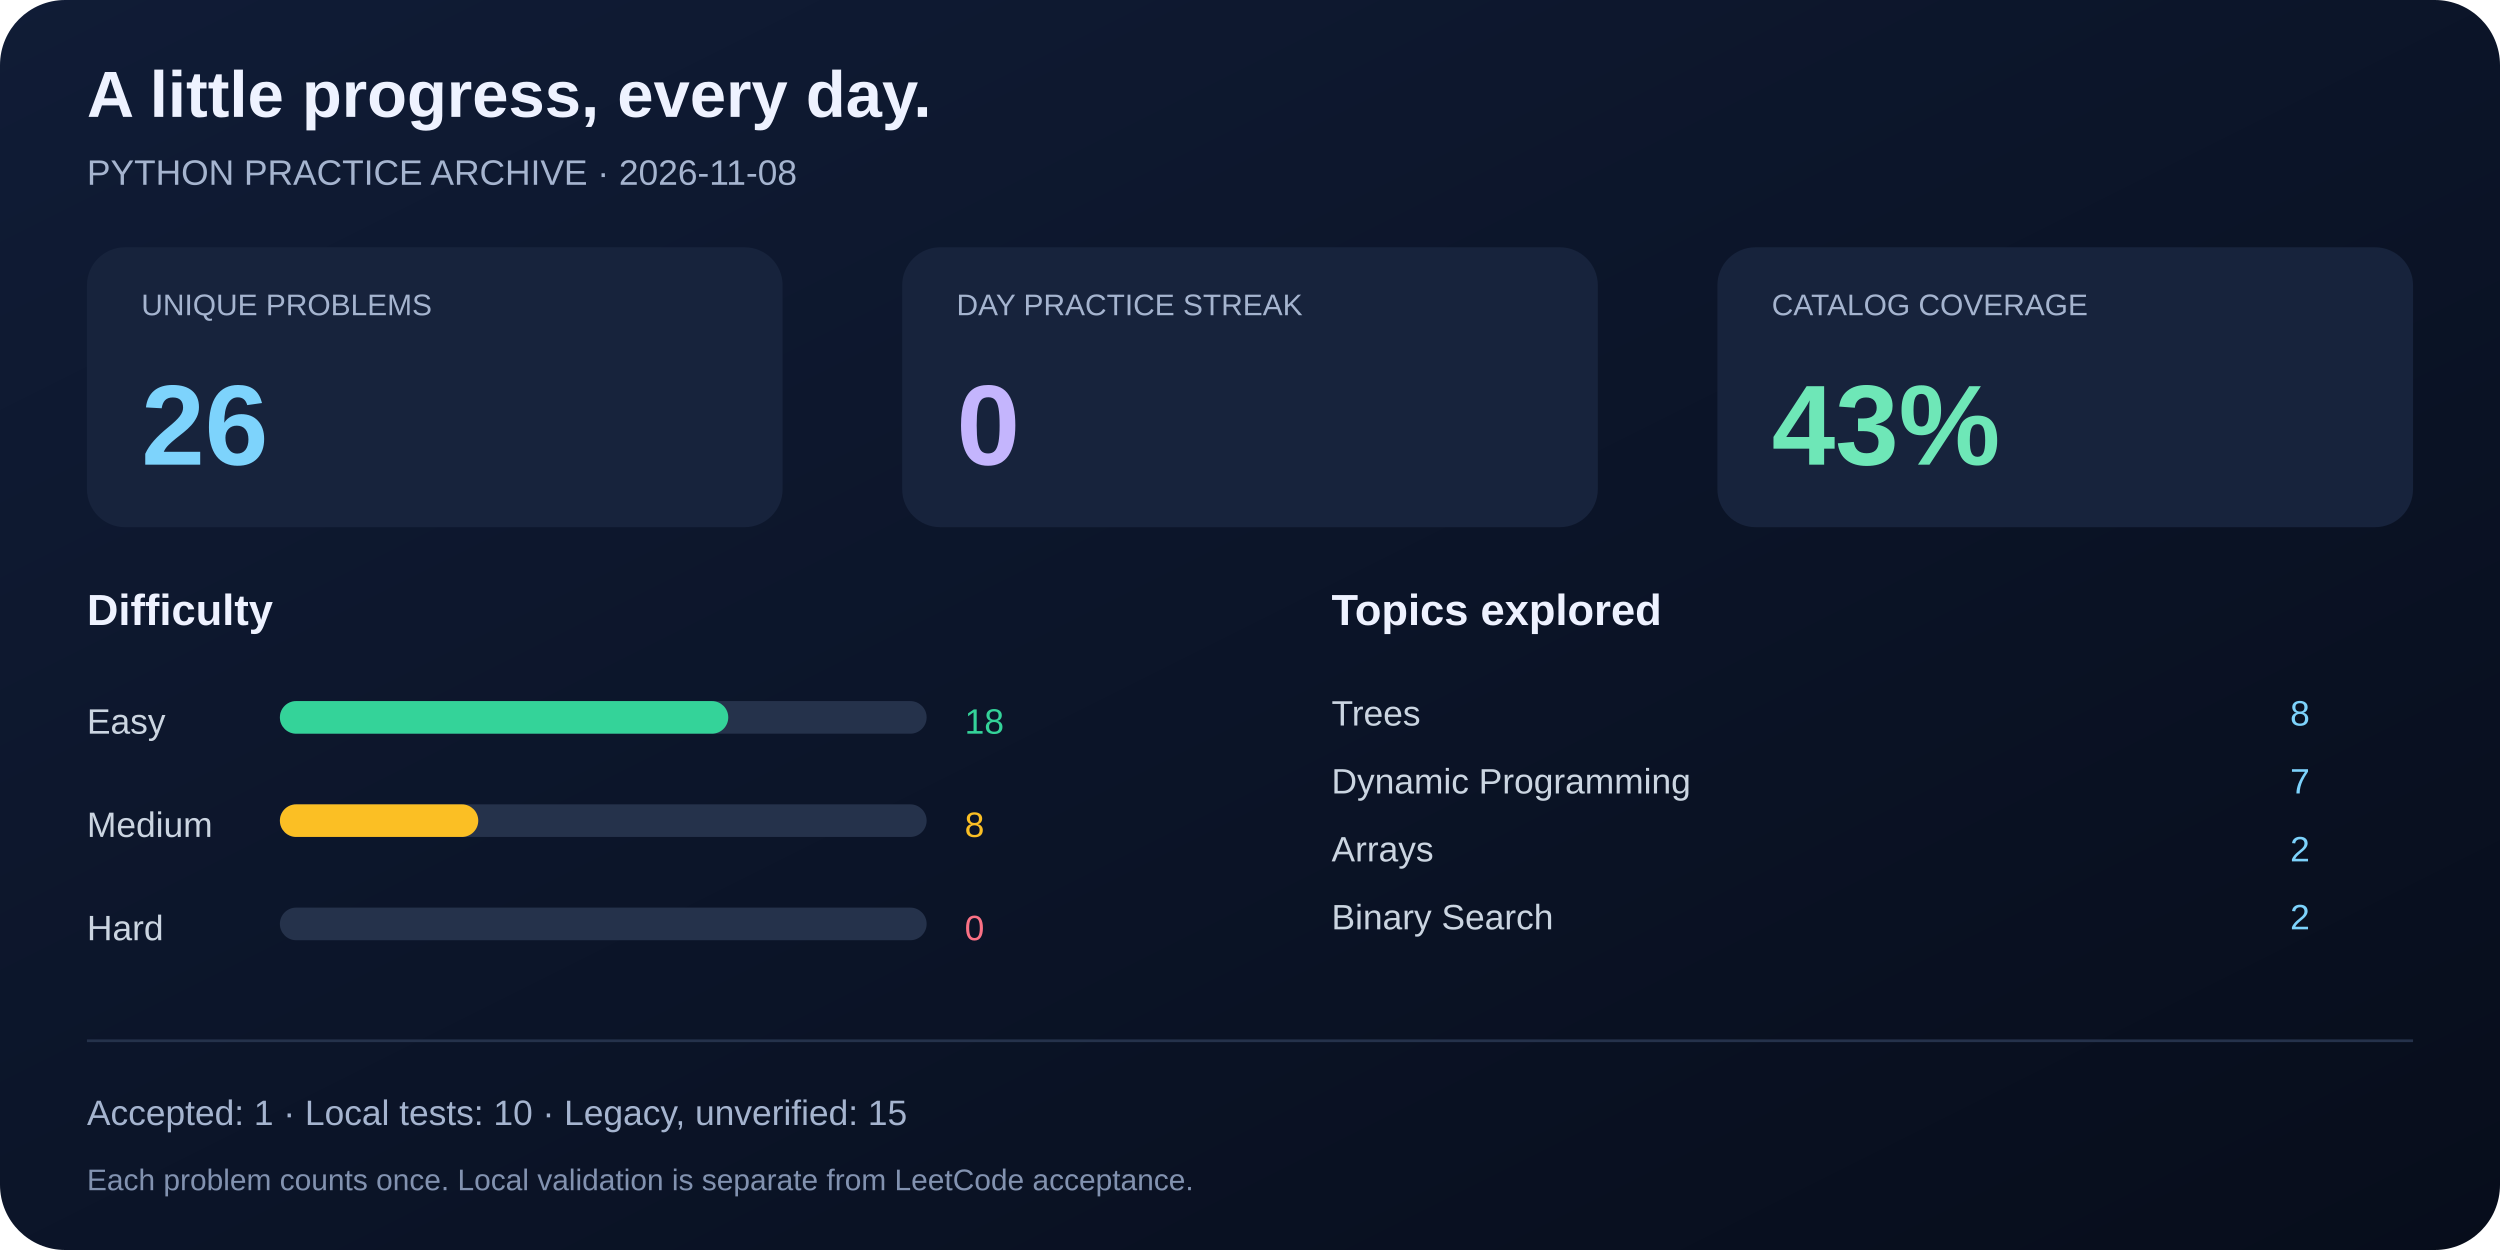
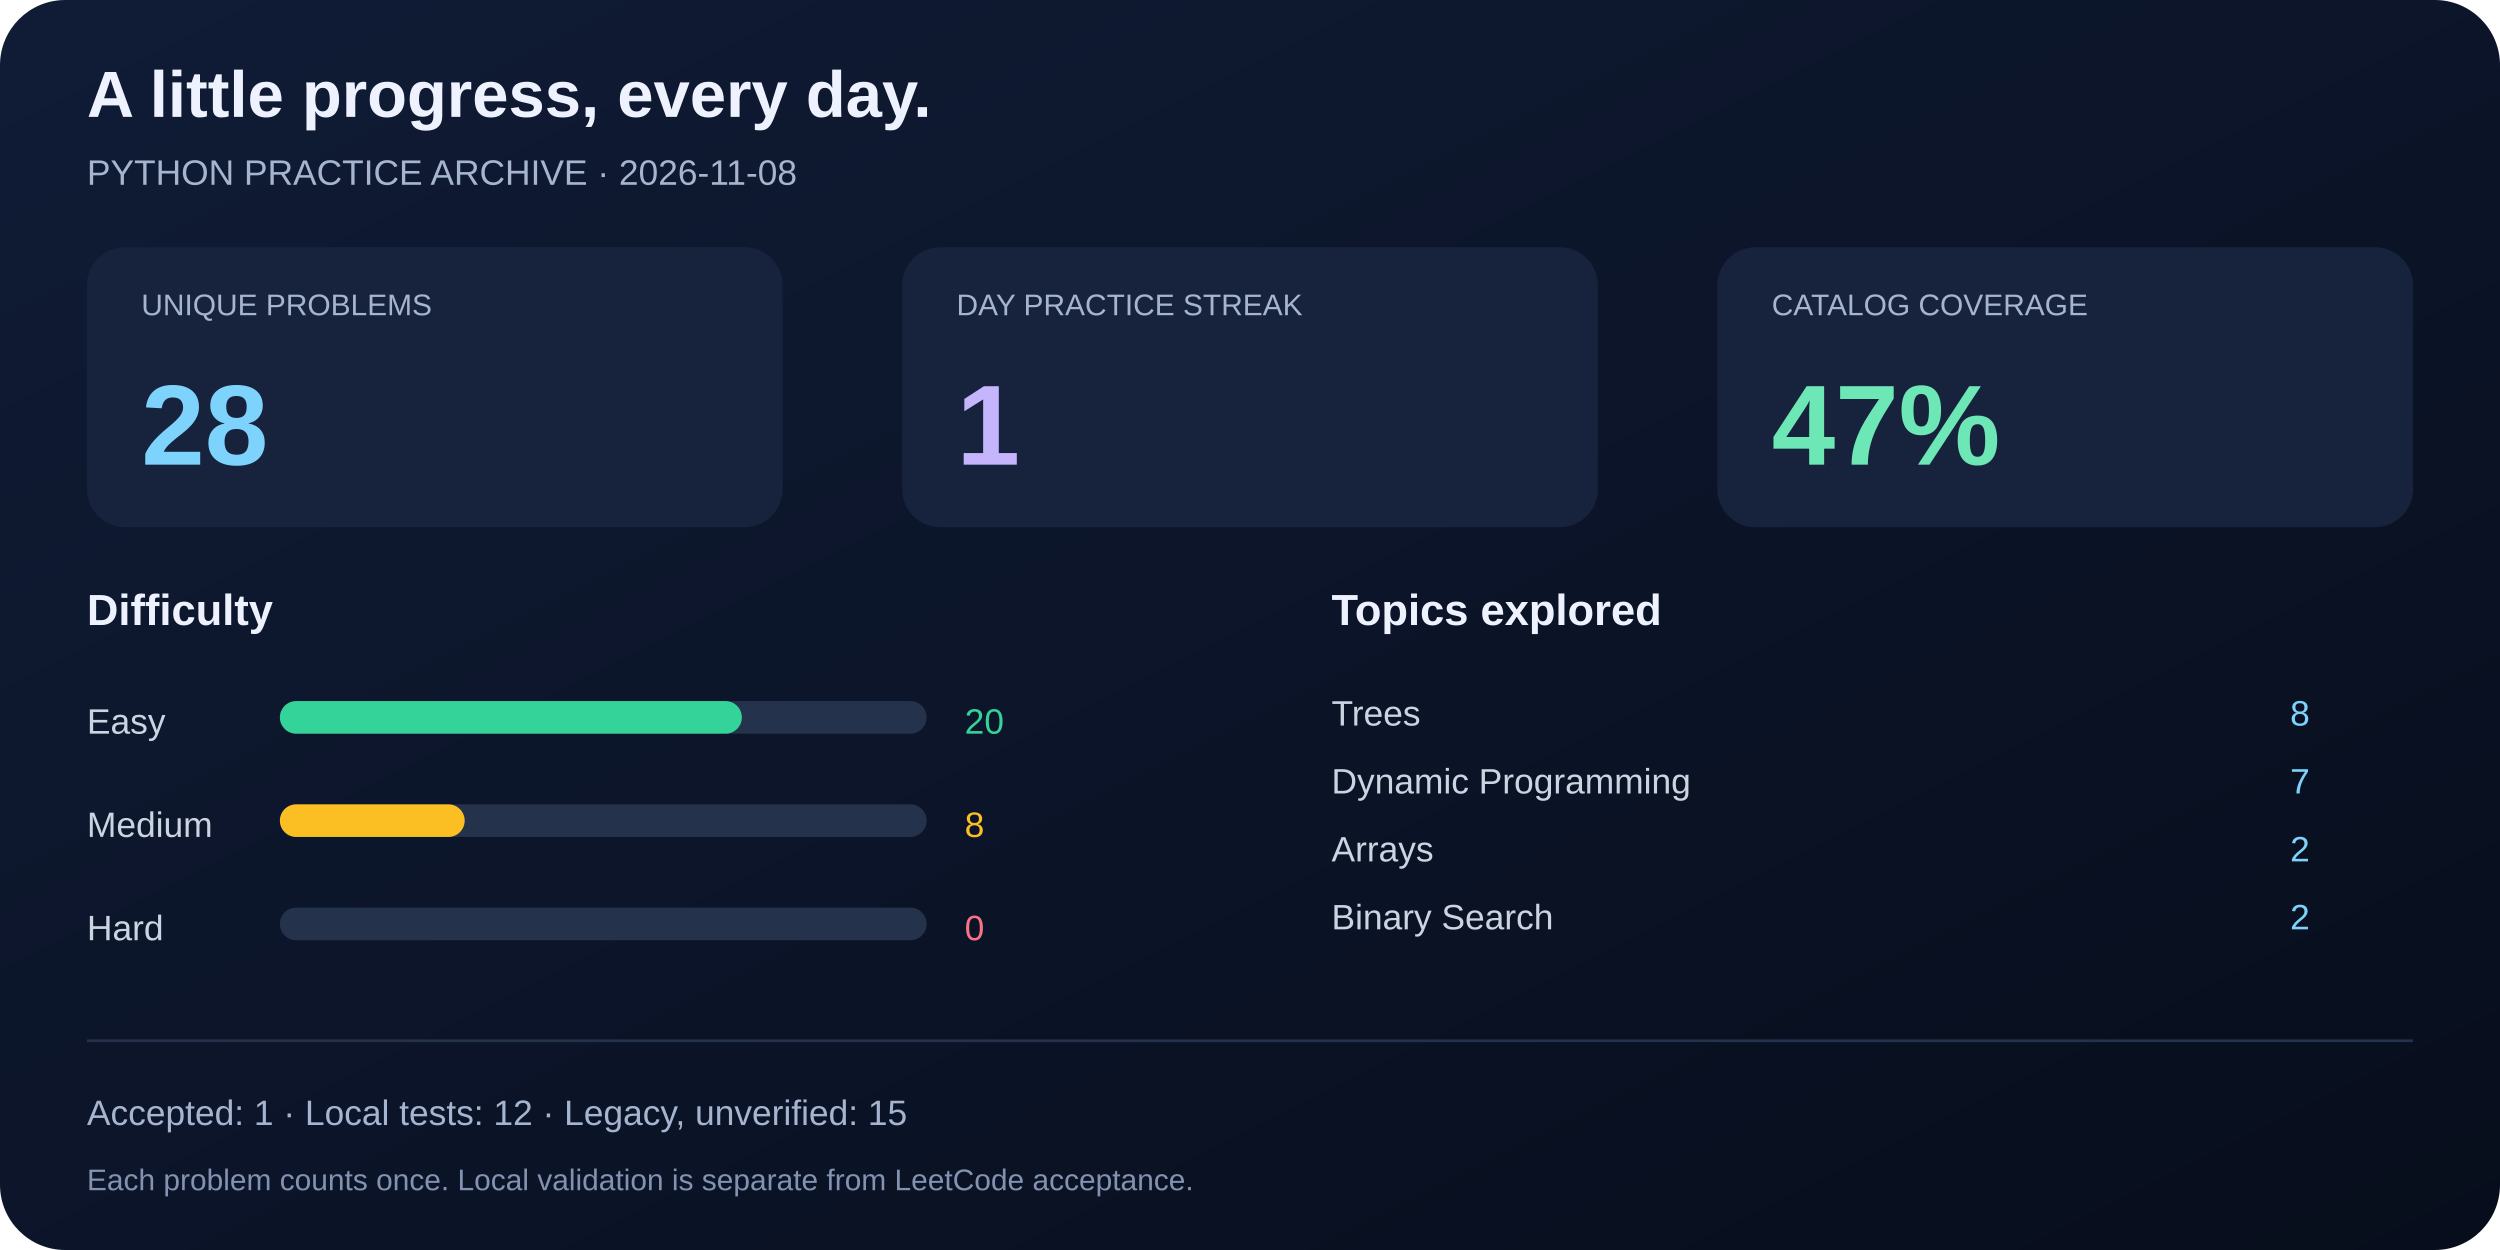
<svg xmlns="http://www.w3.org/2000/svg" width="920" height="460" viewBox="0 0 920 460" role="img" aria-labelledby="title desc">
  <defs>
    <linearGradient id="bg" x2="1" y2="1">
      <stop stop-color="#101c36" />
      <stop offset="1" stop-color="#070d1b" />
    </linearGradient>
  </defs>
  <rect width="920" height="460" rx="24" fill="url(#bg)" />
  <g font-family="Segoe UI, Arial, sans-serif" fill="#eef2ff">
    <text x="32" y="43" font-size="24" font-weight="700">A little progress, every day.</text>
    <text x="32" y="68" font-size="13" fill="#a5b4cf">PYTHON PRACTICE ARCHIVE · 2026-11-08</text>
    <rect x="32" y="91" width="256" height="103" rx="14" fill="#17233c" />
    <text x="52" y="116" font-size="11" fill="#a5b4cf">UNIQUE PROBLEMS</text>
-     <text x="52" y="171" font-size="42" font-weight="700" fill="#7dd3fc">26</text>
+     <text x="52" y="171" font-size="42" font-weight="700" fill="#7dd3fc">28</text>
    <rect x="332" y="91" width="256" height="103" rx="14" fill="#17233c" />
    <text x="352" y="116" font-size="11" fill="#a5b4cf">DAY PRACTICE STREAK</text>
-     <text x="352" y="171" font-size="42" font-weight="700" fill="#c4b5fd">0</text>
+     <text x="352" y="171" font-size="42" font-weight="700" fill="#c4b5fd">1</text>
    <rect x="632" y="91" width="256" height="103" rx="14" fill="#17233c" />
    <text x="652" y="116" font-size="11" fill="#a5b4cf">CATALOG COVERAGE</text>
-     <text x="652" y="171" font-size="42" font-weight="700" fill="#6ee7b7">43%</text>
+     <text x="652" y="171" font-size="42" font-weight="700" fill="#6ee7b7">47%</text>
    <text x="32" y="230" font-size="16" font-weight="600">Difficulty</text>
    <text x="490" y="230" font-size="16" font-weight="600">Topics explored</text>
    <text x="32" y="270" font-size="13" fill="#cbd5e1">Easy</text>
    <rect x="103" y="258" width="238" height="12" rx="6" fill="#25324b" />
-     <rect x="103" y="258" width="165" height="12" rx="6" fill="#34d399" />
-     <text x="355" y="270" font-size="13" fill="#34d399">18</text>
+     <rect x="103" y="258" width="170" height="12" rx="6" fill="#34d399" />
+     <text x="355" y="270" font-size="13" fill="#34d399">20</text>
    <text x="32" y="308" font-size="13" fill="#cbd5e1">Medium</text>
    <rect x="103" y="296" width="238" height="12" rx="6" fill="#25324b" />
-     <rect x="103" y="296" width="73" height="12" rx="6" fill="#fbbf24" />
+     <rect x="103" y="296" width="68" height="12" rx="6" fill="#fbbf24" />
    <text x="355" y="308" font-size="13" fill="#fbbf24">8</text>
    <text x="32" y="346" font-size="13" fill="#cbd5e1">Hard</text>
    <rect x="103" y="334" width="238" height="12" rx="6" fill="#25324b" />
    <rect x="103" y="334" width="0" height="12" rx="6" fill="#fb7185" />
    <text x="355" y="346" font-size="13" fill="#fb7185">0</text>
    <text x="490" y="267" font-size="13" fill="#cbd5e1">Trees</text>
    <text x="850" y="267" font-size="13" text-anchor="end" fill="#7dd3fc">8</text>
    <text x="490" y="292" font-size="13" fill="#cbd5e1">Dynamic Programming</text>
    <text x="850" y="292" font-size="13" text-anchor="end" fill="#7dd3fc">7</text>
    <text x="490" y="317" font-size="13" fill="#cbd5e1">Arrays</text>
    <text x="850" y="317" font-size="13" text-anchor="end" fill="#7dd3fc">2</text>
    <text x="490" y="342" font-size="13" fill="#cbd5e1">Binary Search</text>
    <text x="850" y="342" font-size="13" text-anchor="end" fill="#7dd3fc">2</text>
    <line x1="32" y1="383" x2="888" y2="383" stroke="#25324b" />
-     <text x="32" y="414" font-size="13" fill="#a5b4cf">Accepted: 1 · Local tests: 10 · Legacy, unverified: 15</text>
+     <text x="32" y="414" font-size="13" fill="#a5b4cf">Accepted: 1 · Local tests: 12 · Legacy, unverified: 15</text>
    <text x="32" y="438" font-size="11" fill="#8292b0">Each problem counts once. Local validation is separate from LeetCode acceptance.</text>
  </g>
</svg>
